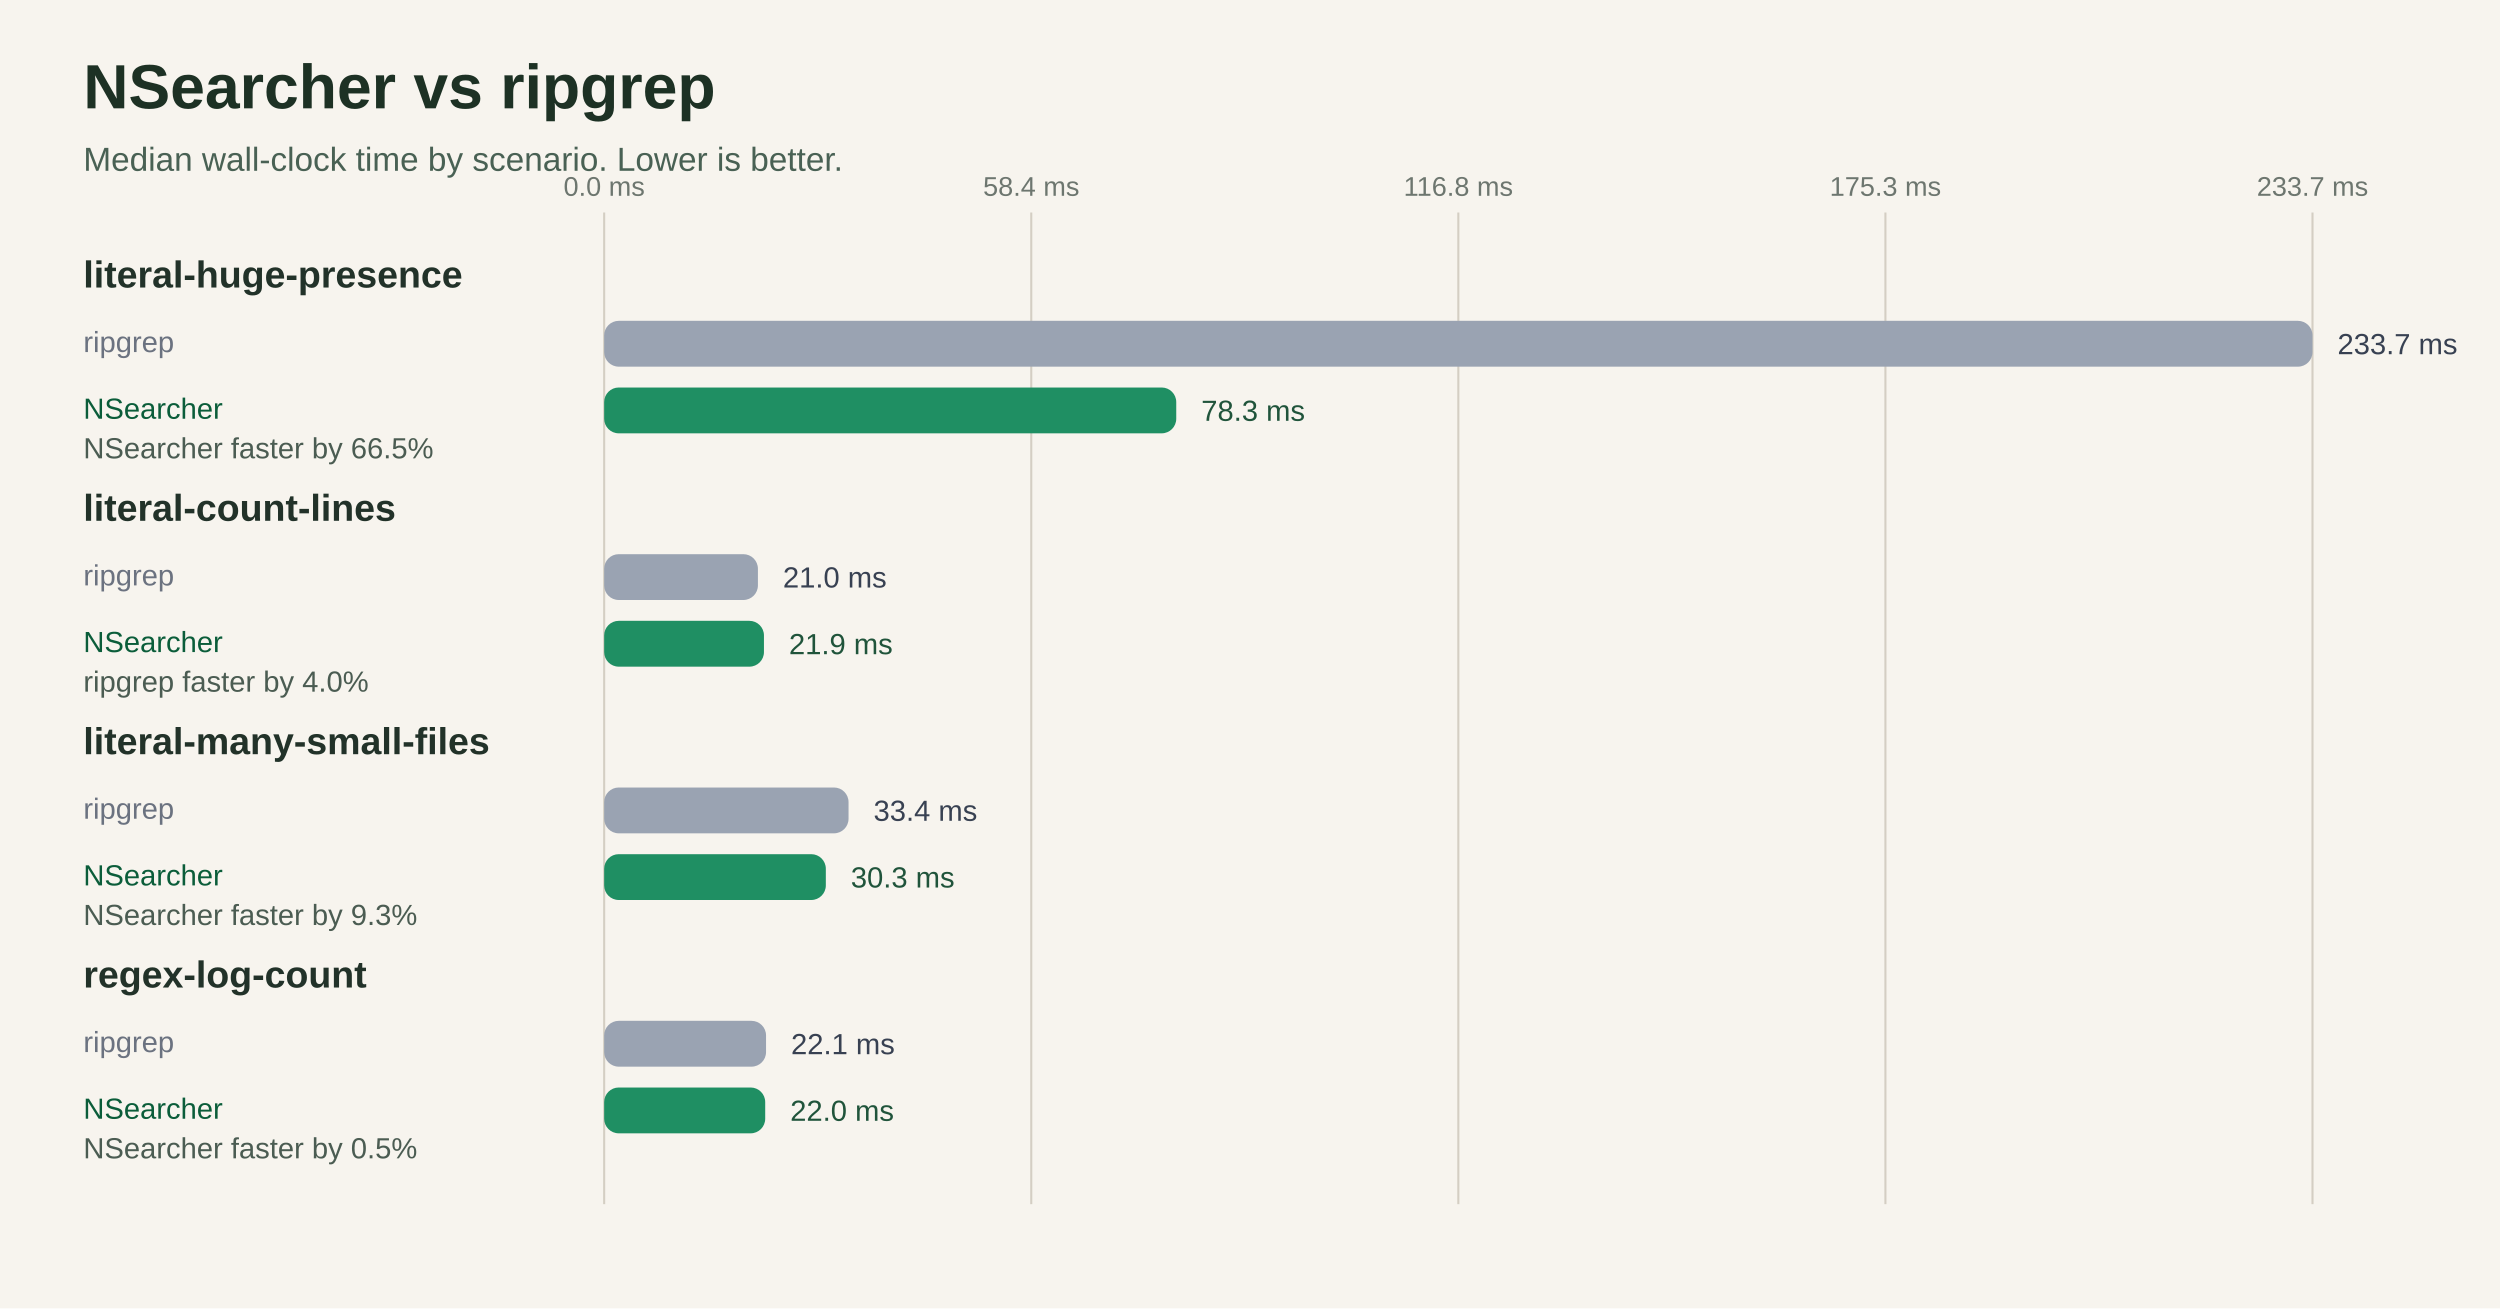
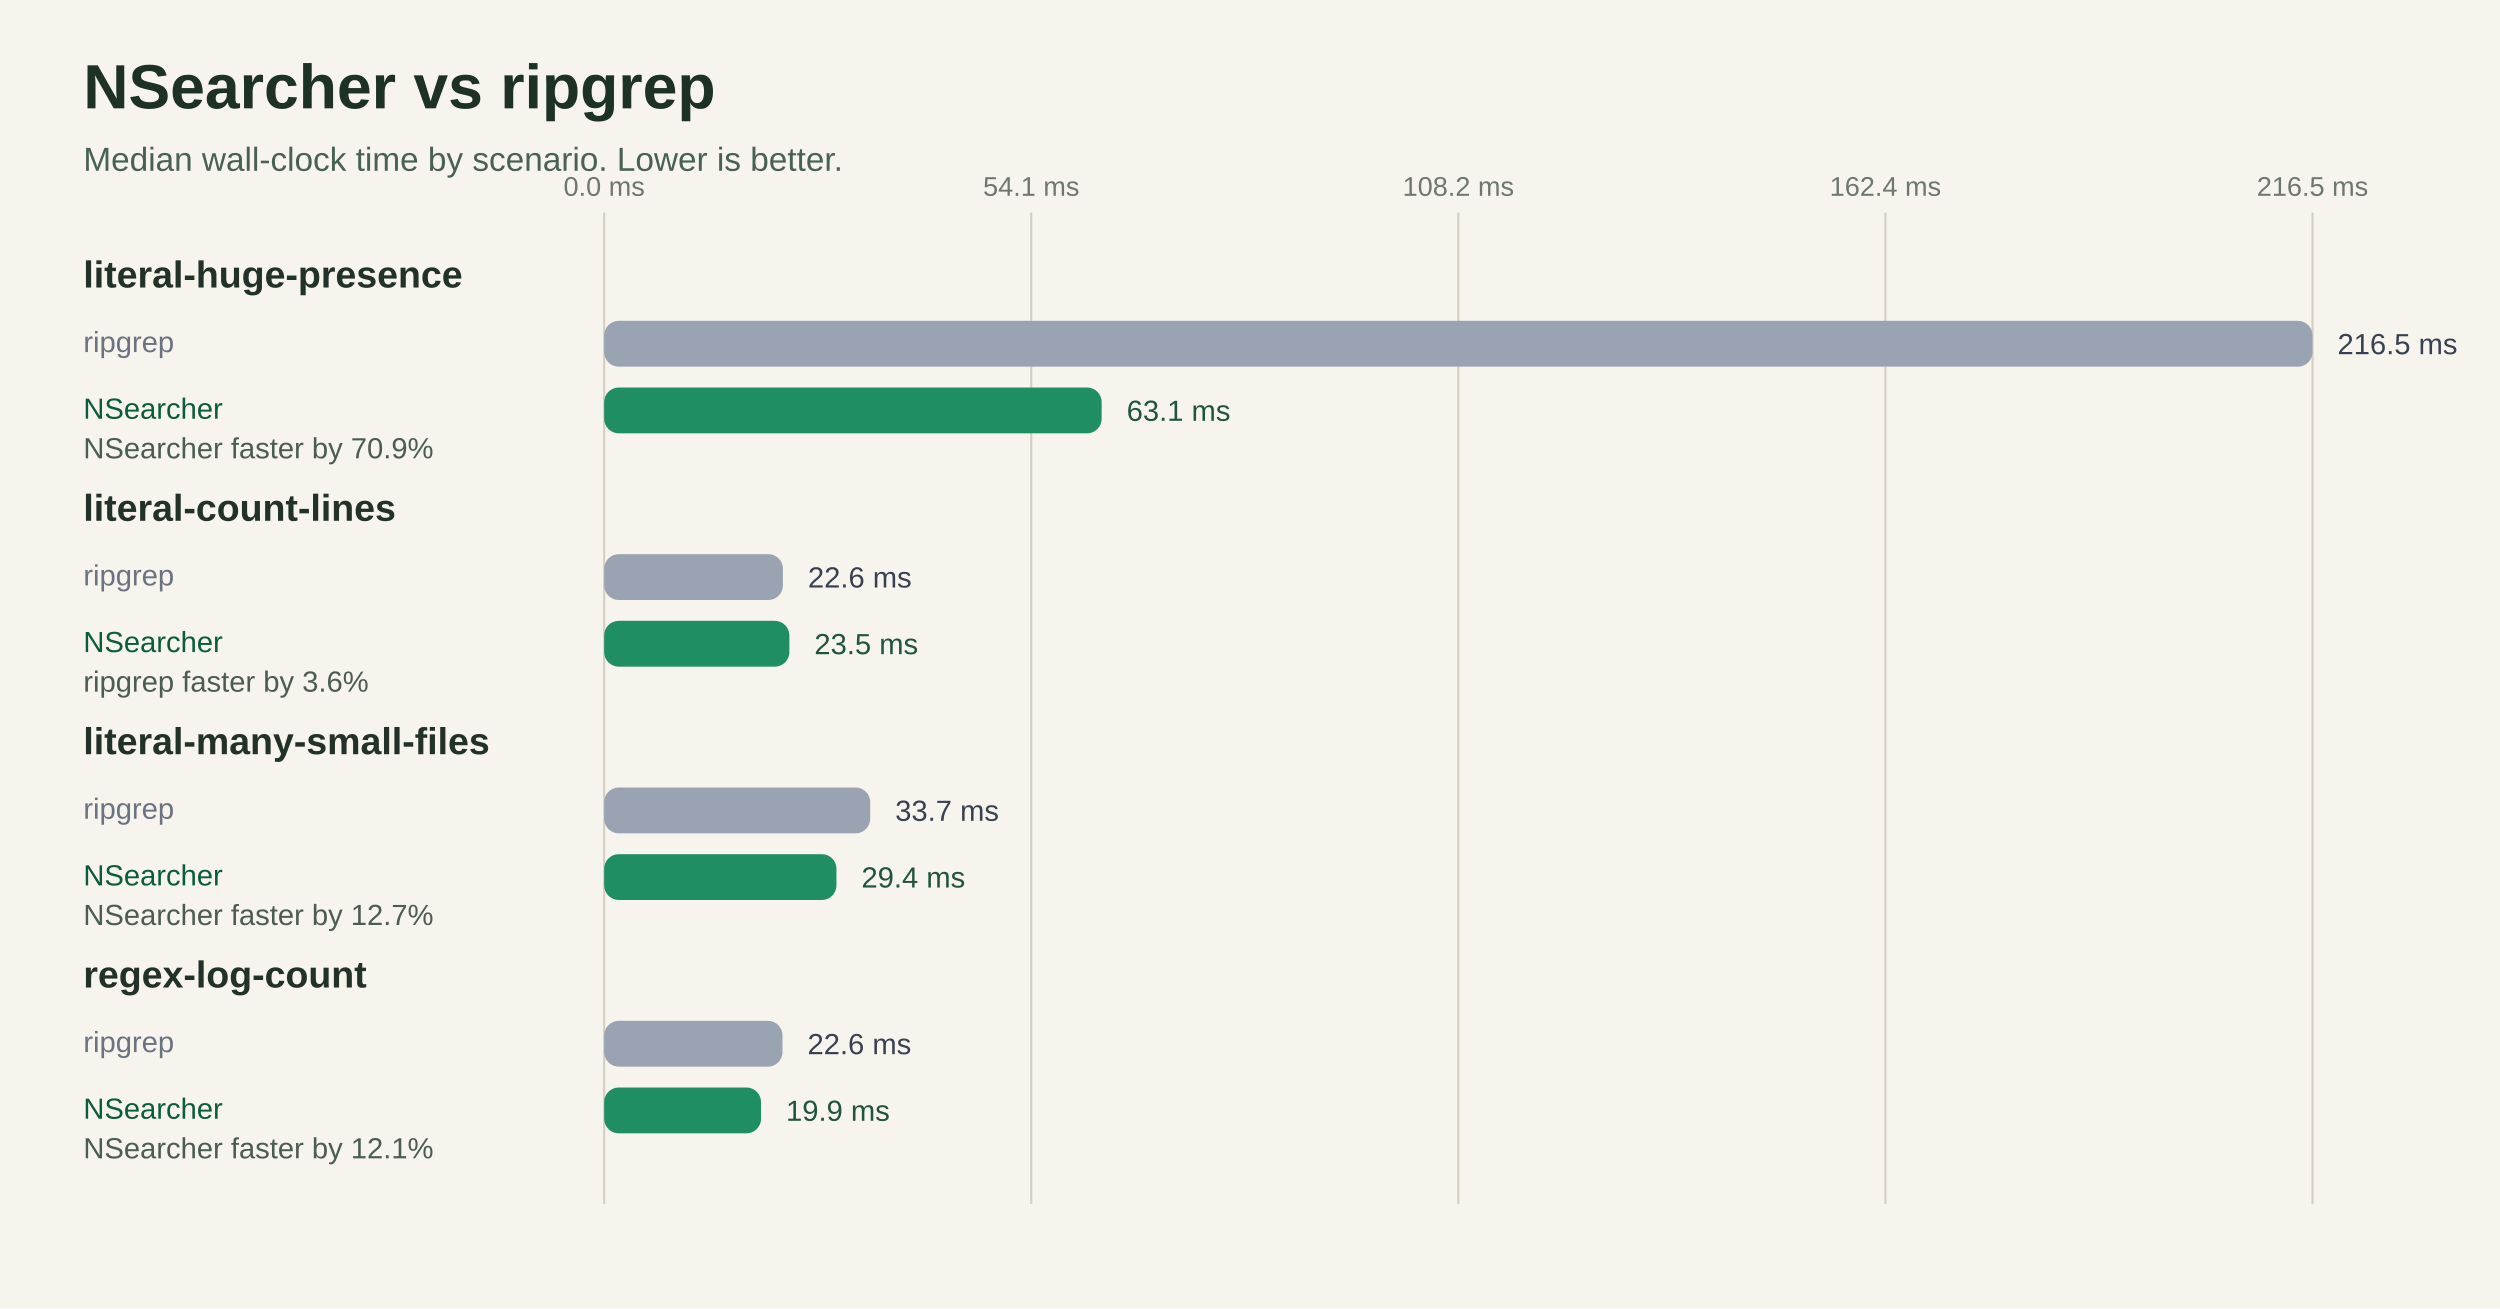
<svg xmlns="http://www.w3.org/2000/svg" width="1200" height="628" viewBox="0 0 1200 628" role="img" aria-labelledby="title desc">
  <rect width="1200" height="628" fill="#f7f4ee" />
  <text x="40" y="52" font-family="Segoe UI, Arial, sans-serif" font-size="30" font-weight="700" fill="#1d3124">NSearcher vs ripgrep</text>
  <text x="40" y="82" font-family="Segoe UI, Arial, sans-serif" font-size="16" fill="#496154">Median wall-clock time by scenario. Lower is better.</text>
  <line x1="290.0" y1="102" x2="290.0" y2="578" stroke="#d4cec3" stroke-width="1" />
  <text x="290.0" y="94" text-anchor="middle" font-family="Segoe UI, Arial, sans-serif" font-size="13" fill="#6d766f">0.0 ms</text>
  <line x1="495.0" y1="102" x2="495.0" y2="578" stroke="#d4cec3" stroke-width="1" />
-   <text x="495.0" y="94" text-anchor="middle" font-family="Segoe UI, Arial, sans-serif" font-size="13" fill="#6d766f">58.4 ms</text>
+   <text x="495.0" y="94" text-anchor="middle" font-family="Segoe UI, Arial, sans-serif" font-size="13" fill="#6d766f">54.1 ms</text>
  <line x1="700.0" y1="102" x2="700.0" y2="578" stroke="#d4cec3" stroke-width="1" />
-   <text x="700.0" y="94" text-anchor="middle" font-family="Segoe UI, Arial, sans-serif" font-size="13" fill="#6d766f">116.8 ms</text>
+   <text x="700.0" y="94" text-anchor="middle" font-family="Segoe UI, Arial, sans-serif" font-size="13" fill="#6d766f">108.2 ms</text>
  <line x1="905.0" y1="102" x2="905.0" y2="578" stroke="#d4cec3" stroke-width="1" />
-   <text x="905.0" y="94" text-anchor="middle" font-family="Segoe UI, Arial, sans-serif" font-size="13" fill="#6d766f">175.3 ms</text>
+   <text x="905.0" y="94" text-anchor="middle" font-family="Segoe UI, Arial, sans-serif" font-size="13" fill="#6d766f">162.4 ms</text>
  <line x1="1110.0" y1="102" x2="1110.0" y2="578" stroke="#d4cec3" stroke-width="1" />
-   <text x="1110.0" y="94" text-anchor="middle" font-family="Segoe UI, Arial, sans-serif" font-size="13" fill="#6d766f">233.7 ms</text>
+   <text x="1110.0" y="94" text-anchor="middle" font-family="Segoe UI, Arial, sans-serif" font-size="13" fill="#6d766f">216.5 ms</text>
  <text x="40" y="138" font-family="Segoe UI, Arial, sans-serif" font-size="18" font-weight="600" fill="#223229">literal-huge-presence</text>
  <text x="40" y="169" font-family="Segoe UI, Arial, sans-serif" font-size="14" fill="#6b7280">ripgrep</text>
  <rect x="290" y="154" width="820.0" height="22" rx="7" fill="#9aa3b2" />
-   <text x="1122.0" y="170" font-family="Segoe UI, Arial, sans-serif" font-size="14" fill="#384152">233.7 ms</text>
+   <text x="1122.0" y="170" font-family="Segoe UI, Arial, sans-serif" font-size="14" fill="#384152">216.5 ms</text>
  <text x="40" y="201" font-family="Segoe UI, Arial, sans-serif" font-size="14" fill="#0b5d3a">NSearcher</text>
-   <rect x="290" y="186" width="274.6" height="22" rx="7" fill="#1f8f63" />
-   <text x="576.6" y="202" font-family="Segoe UI, Arial, sans-serif" font-size="14" fill="#20543b">78.3 ms</text>
-   <text x="40" y="220" font-family="Segoe UI, Arial, sans-serif" font-size="14" fill="#4b5c52">NSearcher faster by 66.5%</text>
+   <rect x="290" y="186" width="238.8" height="22" rx="7" fill="#1f8f63" />
+   <text x="540.8" y="202" font-family="Segoe UI, Arial, sans-serif" font-size="14" fill="#20543b">63.1 ms</text>
+   <text x="40" y="220" font-family="Segoe UI, Arial, sans-serif" font-size="14" fill="#4b5c52">NSearcher faster by 70.9%</text>
  <text x="40" y="250" font-family="Segoe UI, Arial, sans-serif" font-size="18" font-weight="600" fill="#223229">literal-count-lines</text>
  <text x="40" y="281" font-family="Segoe UI, Arial, sans-serif" font-size="14" fill="#6b7280">ripgrep</text>
-   <rect x="290" y="266" width="73.8" height="22" rx="7" fill="#9aa3b2" />
-   <text x="375.8" y="282" font-family="Segoe UI, Arial, sans-serif" font-size="14" fill="#384152">21.0 ms</text>
+   <rect x="290" y="266" width="85.8" height="22" rx="7" fill="#9aa3b2" />
+   <text x="387.8" y="282" font-family="Segoe UI, Arial, sans-serif" font-size="14" fill="#384152">22.6 ms</text>
  <text x="40" y="313" font-family="Segoe UI, Arial, sans-serif" font-size="14" fill="#0b5d3a">NSearcher</text>
-   <rect x="290" y="298" width="76.7" height="22" rx="7" fill="#1f8f63" />
-   <text x="378.7" y="314" font-family="Segoe UI, Arial, sans-serif" font-size="14" fill="#20543b">21.9 ms</text>
-   <text x="40" y="332" font-family="Segoe UI, Arial, sans-serif" font-size="14" fill="#4b5c52">ripgrep faster by 4.0%</text>
+   <rect x="290" y="298" width="88.9" height="22" rx="7" fill="#1f8f63" />
+   <text x="390.9" y="314" font-family="Segoe UI, Arial, sans-serif" font-size="14" fill="#20543b">23.5 ms</text>
+   <text x="40" y="332" font-family="Segoe UI, Arial, sans-serif" font-size="14" fill="#4b5c52">ripgrep faster by 3.6%</text>
  <text x="40" y="362" font-family="Segoe UI, Arial, sans-serif" font-size="18" font-weight="600" fill="#223229">literal-many-small-files</text>
  <text x="40" y="393" font-family="Segoe UI, Arial, sans-serif" font-size="14" fill="#6b7280">ripgrep</text>
-   <rect x="290" y="378" width="117.3" height="22" rx="7" fill="#9aa3b2" />
-   <text x="419.3" y="394" font-family="Segoe UI, Arial, sans-serif" font-size="14" fill="#384152">33.4 ms</text>
+   <rect x="290" y="378" width="127.7" height="22" rx="7" fill="#9aa3b2" />
+   <text x="429.7" y="394" font-family="Segoe UI, Arial, sans-serif" font-size="14" fill="#384152">33.7 ms</text>
  <text x="40" y="425" font-family="Segoe UI, Arial, sans-serif" font-size="14" fill="#0b5d3a">NSearcher</text>
-   <rect x="290" y="410" width="106.4" height="22" rx="7" fill="#1f8f63" />
-   <text x="408.4" y="426" font-family="Segoe UI, Arial, sans-serif" font-size="14" fill="#20543b">30.3 ms</text>
-   <text x="40" y="444" font-family="Segoe UI, Arial, sans-serif" font-size="14" fill="#4b5c52">NSearcher faster by 9.3%</text>
+   <rect x="290" y="410" width="111.5" height="22" rx="7" fill="#1f8f63" />
+   <text x="413.5" y="426" font-family="Segoe UI, Arial, sans-serif" font-size="14" fill="#20543b">29.4 ms</text>
+   <text x="40" y="444" font-family="Segoe UI, Arial, sans-serif" font-size="14" fill="#4b5c52">NSearcher faster by 12.7%</text>
  <text x="40" y="474" font-family="Segoe UI, Arial, sans-serif" font-size="18" font-weight="600" fill="#223229">regex-log-count</text>
  <text x="40" y="505" font-family="Segoe UI, Arial, sans-serif" font-size="14" fill="#6b7280">ripgrep</text>
-   <rect x="290" y="490" width="77.7" height="22" rx="7" fill="#9aa3b2" />
-   <text x="379.7" y="506" font-family="Segoe UI, Arial, sans-serif" font-size="14" fill="#384152">22.1 ms</text>
+   <rect x="290" y="490" width="85.6" height="22" rx="7" fill="#9aa3b2" />
+   <text x="387.6" y="506" font-family="Segoe UI, Arial, sans-serif" font-size="14" fill="#384152">22.6 ms</text>
  <text x="40" y="537" font-family="Segoe UI, Arial, sans-serif" font-size="14" fill="#0b5d3a">NSearcher</text>
-   <rect x="290" y="522" width="77.3" height="22" rx="7" fill="#1f8f63" />
-   <text x="379.3" y="538" font-family="Segoe UI, Arial, sans-serif" font-size="14" fill="#20543b">22.0 ms</text>
-   <text x="40" y="556" font-family="Segoe UI, Arial, sans-serif" font-size="14" fill="#4b5c52">NSearcher faster by 0.5%</text>
+   <rect x="290" y="522" width="75.3" height="22" rx="7" fill="#1f8f63" />
+   <text x="377.3" y="538" font-family="Segoe UI, Arial, sans-serif" font-size="14" fill="#20543b">19.9 ms</text>
+   <text x="40" y="556" font-family="Segoe UI, Arial, sans-serif" font-size="14" fill="#4b5c52">NSearcher faster by 12.1%</text>
</svg>
